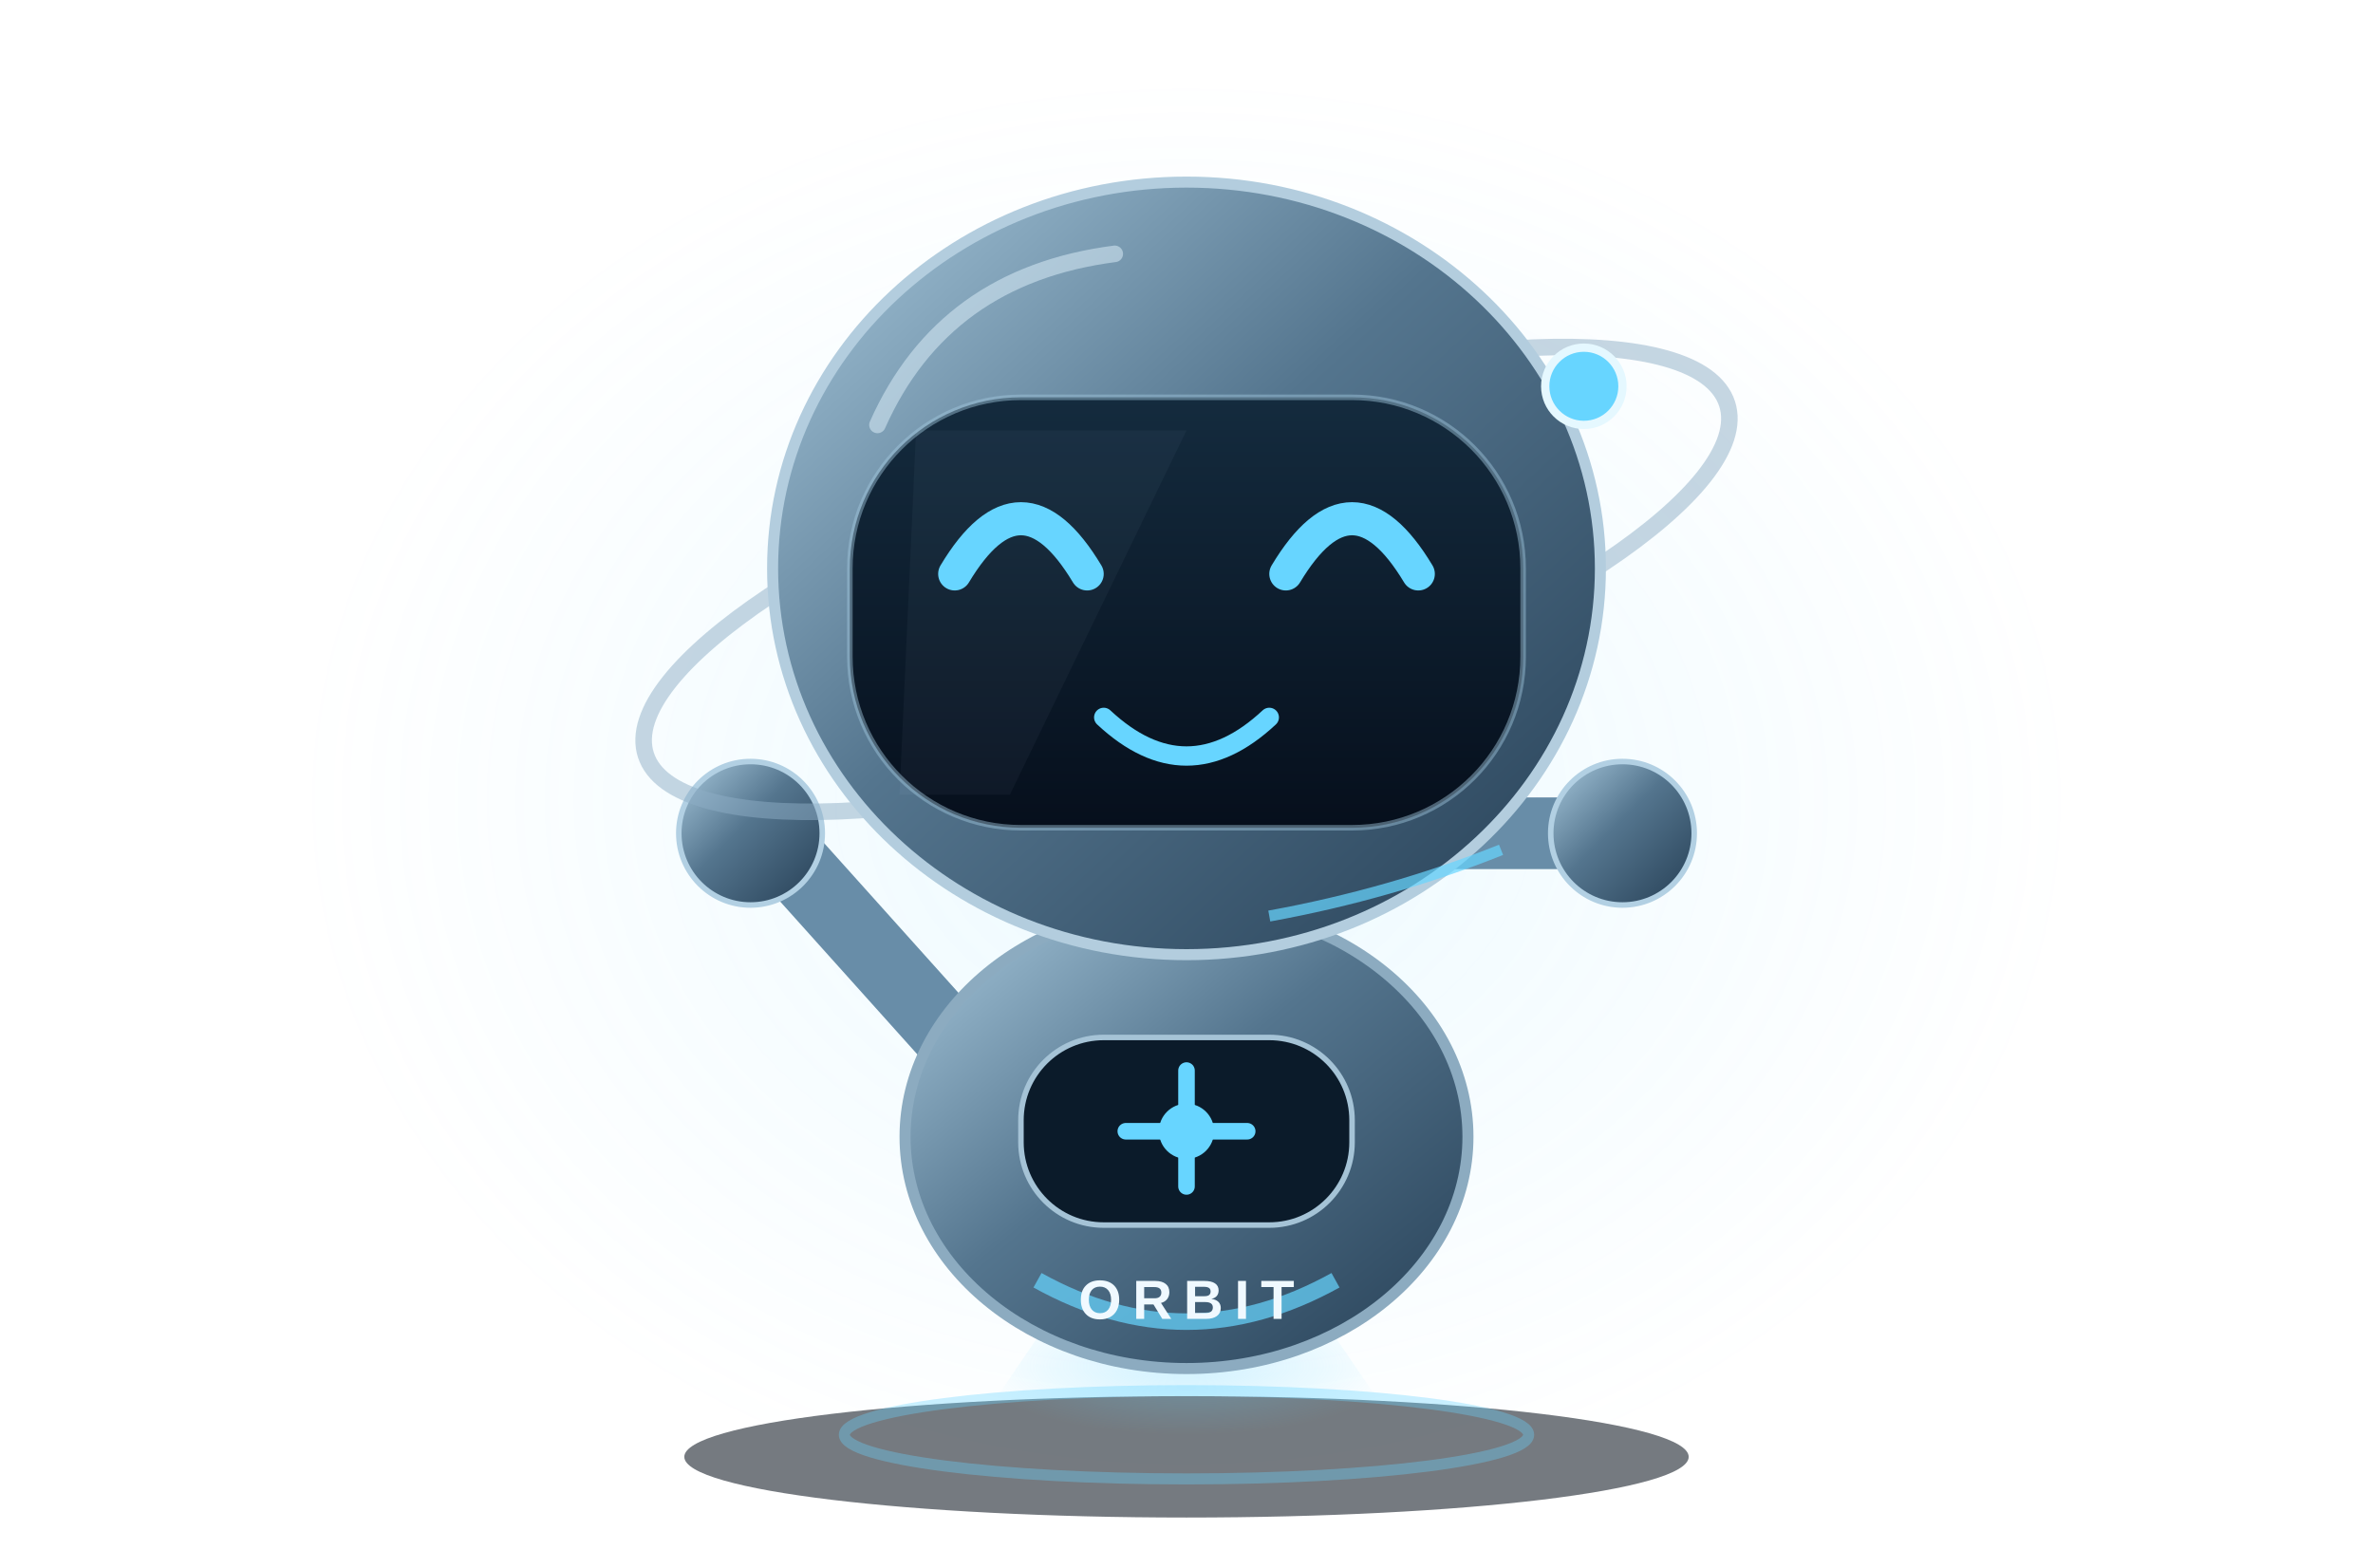
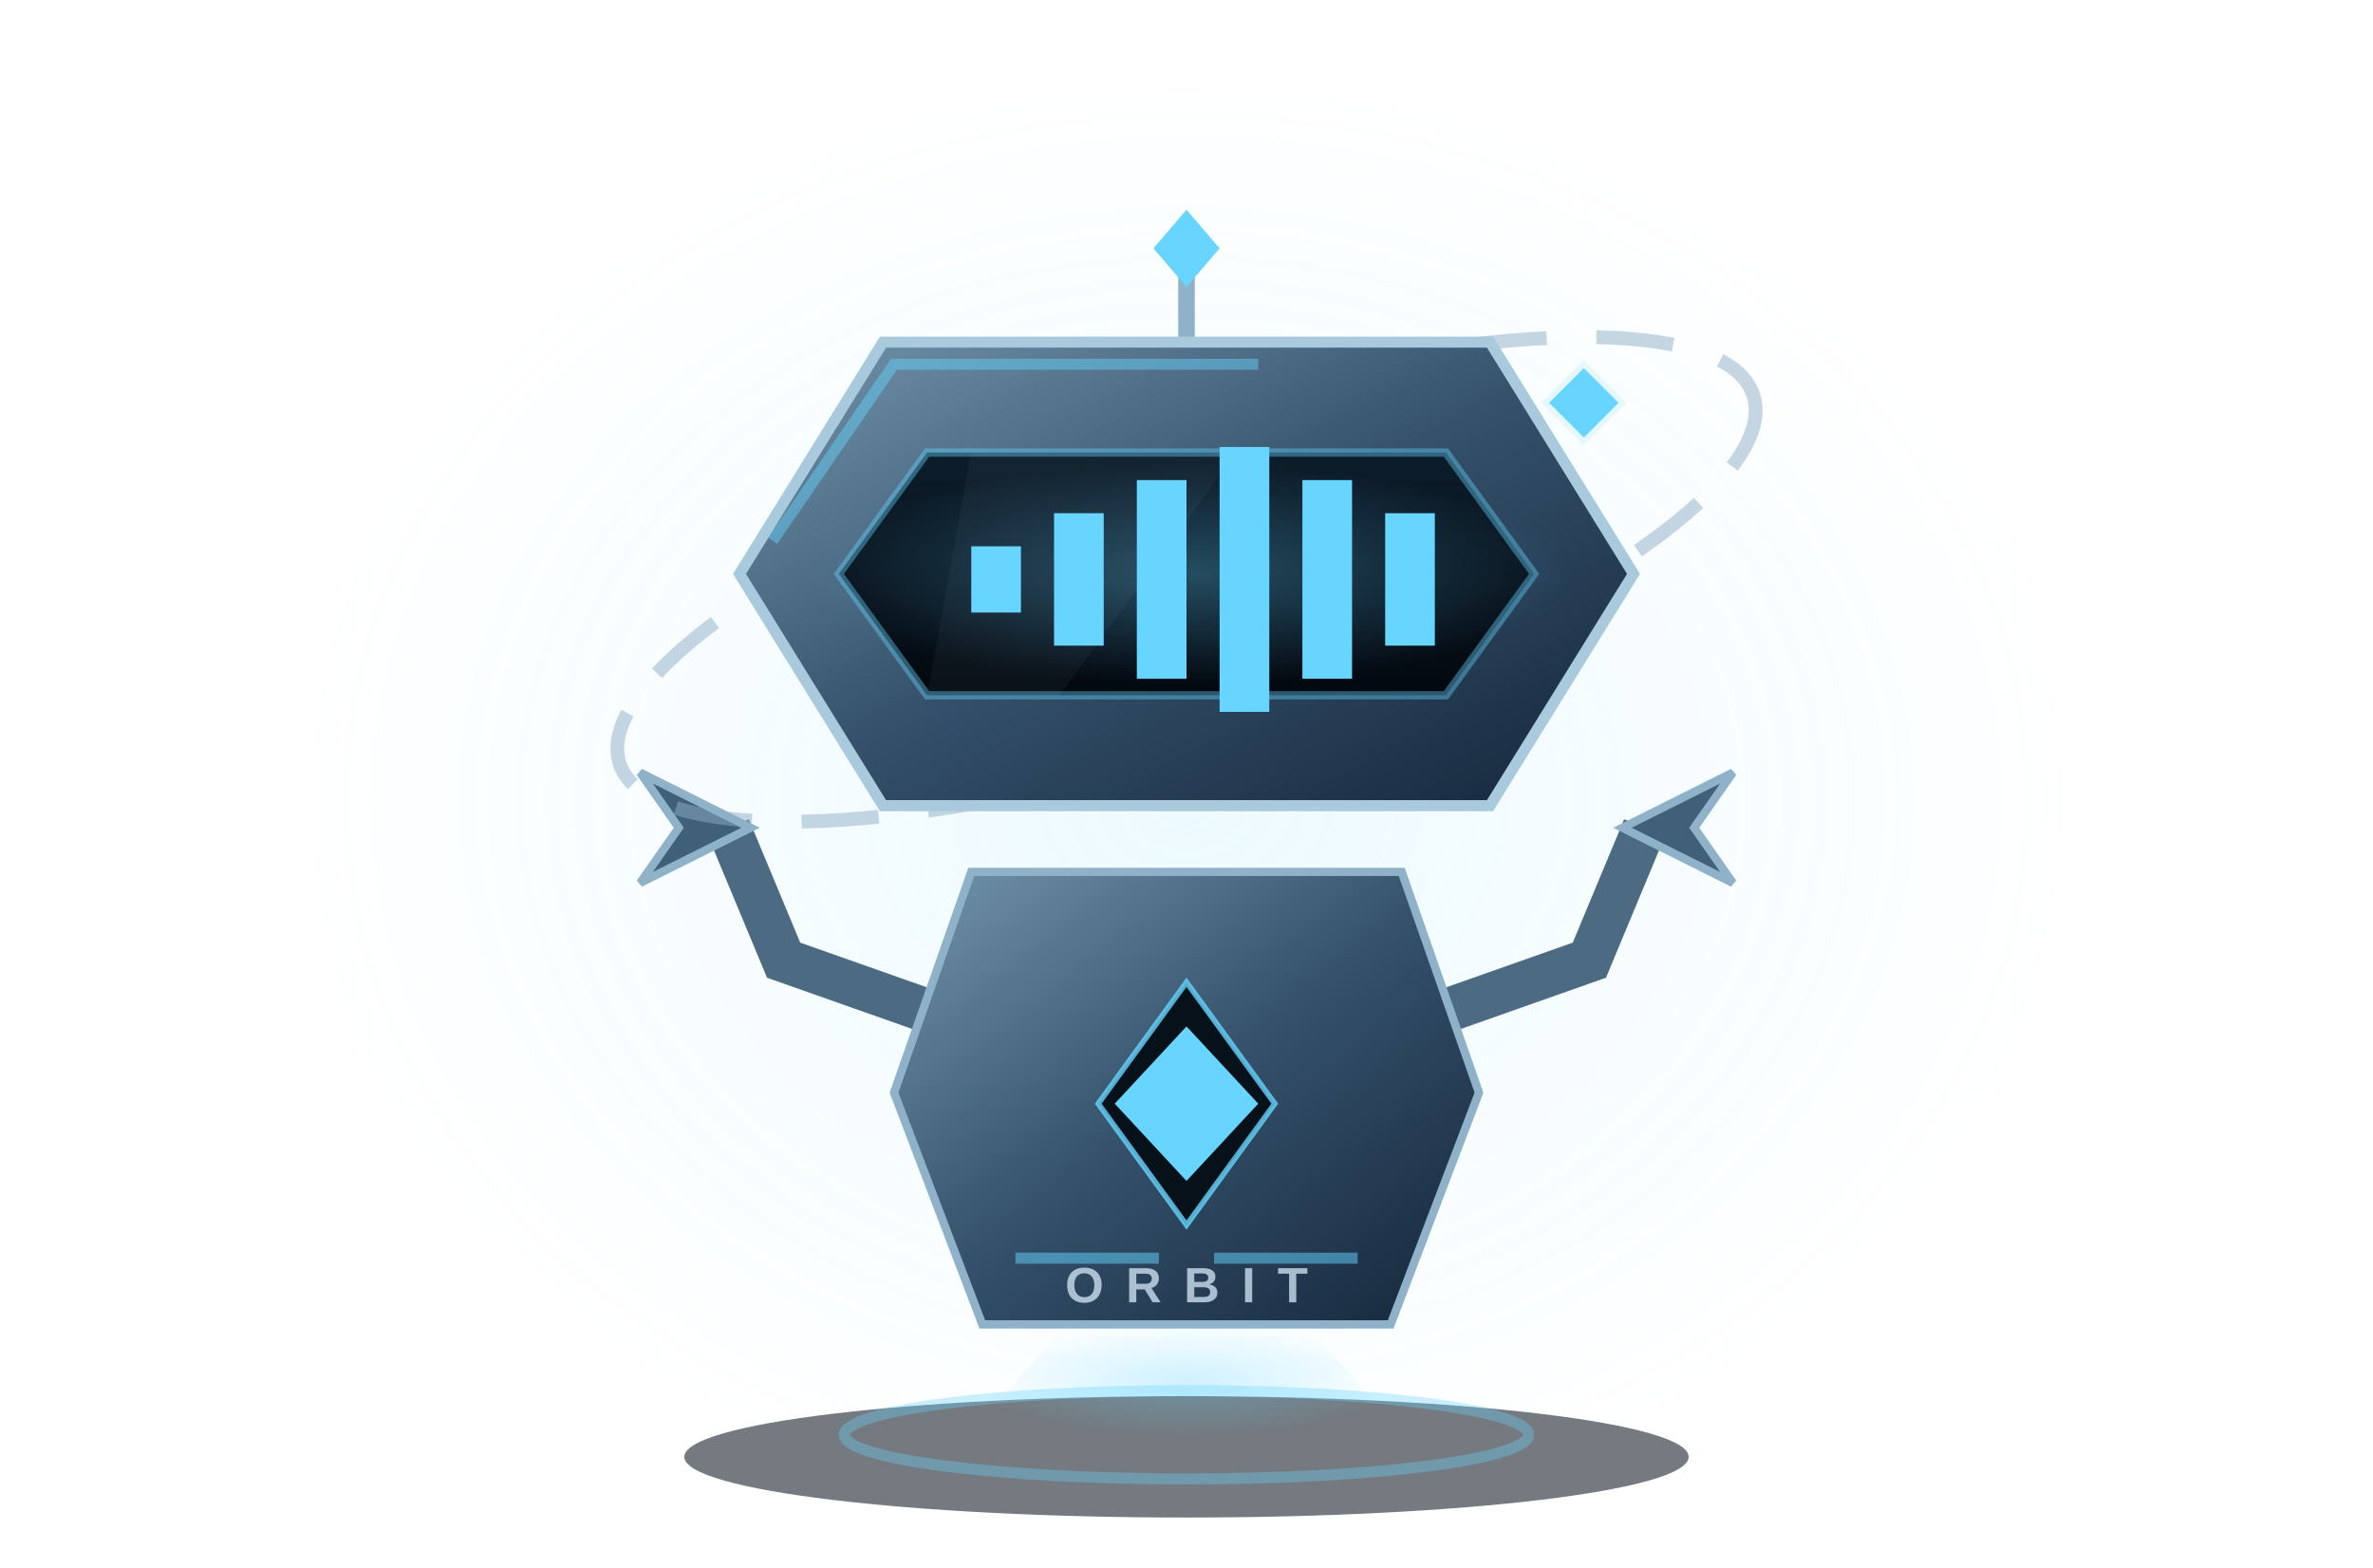
<svg xmlns="http://www.w3.org/2000/svg" width="430" height="284" viewBox="0 0 430 284">
  <defs>
    <linearGradient id="shell" x1="0" y1="0" x2="1" y2="1">
-       <stop stop-color="#A8C9DD" />
-       <stop offset=".45" stop-color="#54758E" />
-       <stop offset="1" stop-color="#263F55" />
+       <stop stop-color="#7396AD" />
+       <stop offset=".5" stop-color="#34506A" />
+       <stop offset="1" stop-color="#14263A" />
    </linearGradient>
    <linearGradient id="face" x2="0" y2="1">
-       <stop stop-color="#142B3E" />
-       <stop offset="1" stop-color="#060F1C" />
+       <stop stop-color="#0D1D2B" />
+       <stop offset="1" stop-color="#03080F" />
    </linearGradient>
    <radialGradient id="halo">
      <stop stop-color="#67D5FF" stop-opacity=".12" />
      <stop offset="1" stop-color="#67D5FF" stop-opacity="0" />
    </radialGradient>
    <radialGradient id="beam">
      <stop stop-color="#67D5FF" stop-opacity=".3" />
      <stop offset="1" stop-color="#67D5FF" stop-opacity="0" />
    </radialGradient>
  </defs>
  <ellipse cx="215" cy="145" rx="160" ry="130" fill="url(#halo)" />
  <ellipse cx="215" cy="264" rx="91" ry="11" fill="#050E18" fill-opacity=".55" />
-   <path d="M193 235l-17 25h78l-17-25" fill="url(#beam)" />
+   <path d="M193 240l-17 20h78l-17-20" fill="url(#beam)" />
  <ellipse cx="215" cy="260" rx="62" ry="8" fill="none" stroke="#67D5FF" stroke-opacity=".35" stroke-width="2" />
-   <path d="M174 190L139 151m117 0L291 151" stroke="#688DA8" stroke-width="13" stroke-linecap="round" />
-   <circle cx="136" cy="151" r="13" fill="url(#shell)" stroke="#B2D0E3" />
-   <circle cx="294" cy="151" r="13" fill="url(#shell)" stroke="#B2D0E3" />
-   <ellipse cx="215" cy="206" rx="51" ry="42" fill="url(#shell)" stroke="#8CABC0" stroke-width="2" />
-   <rect x="185" y="188" width="60" height="34" rx="15" fill="#0B1B2A" stroke="#A5C3D6" />
-   <path d="M215 194v21m-11-10h22" stroke="#67D5FF" stroke-width="3" stroke-linecap="round" />
-   <circle cx="215" cy="205" r="5" fill="#67D5FF" />
-   <path d="M188 232q27 15 54 0" stroke="#67D5FF" stroke-width="3" fill="none" opacity=".7" />
-   <ellipse cx="215" cy="105" rx="103" ry="29" transform="rotate(-18 215 105)" fill="none" stroke="#8EAFC7" stroke-opacity=".5" stroke-width="3" />
-   <ellipse cx="215" cy="103" rx="75" ry="70" fill="url(#shell)" stroke="#B3CDDE" stroke-width="2" />
-   <path d="M159 77q12-27 43-31" stroke="#E0F2FC" stroke-width="3" fill="none" opacity=".5" stroke-linecap="round" />
-   <rect x="154" y="72" width="122" height="78" rx="31" fill="url(#face)" stroke="#A3C8DF" stroke-opacity=".45" />
-   <path d="M166 78h49l-32 66h-20" fill="#CEE8FA" fill-opacity=".04" />
-   <path d="M173 104q12-20 24 0m36 0q12-20 24 0" fill="none" stroke="#67D5FF" stroke-width="6" stroke-linecap="round" />
-   <path d="M200 130q15 14 30 0" stroke="#67D5FF" stroke-width="3.5" fill="none" stroke-linecap="round" />
-   <circle cx="287" cy="70" r="7" fill="#67D5FF" stroke="#E5F8FF" stroke-width="1.5" />
-   <path d="M272 154q-20 8-42 12" stroke="#67D5FF" stroke-width="2" opacity=".7" fill="none" />
-   <text x="215" y="239" text-anchor="middle" font-family="Segoe UI,Arial,sans-serif" font-size="10" font-weight="600" fill="#F0F9FF" letter-spacing="2">ORBIT</text>
+   <path d="M176 186 L142 174 L132 150 M254 186 L288 174 L298 150" fill="none" stroke="#4C6B82" stroke-width="8" stroke-linejoin="miter" />
+   <polygon points="116,140 136,150 116,160 123,150" fill="#40607A" stroke="#8FB2C8" stroke-width="1.5" />
+   <g transform="translate(430 0) scale(-1 1)">
+     <polygon points="116,140 136,150 116,160 123,150" fill="#40607A" stroke="#8FB2C8" stroke-width="1.5" />
+   </g>
+   <polygon points="176,158 254,158 268,198 252,240 178,240 162,198" fill="url(#shell)" stroke="#8FB2C8" stroke-width="1.5" />
+   <polygon points="215,178 231,200 215,222 199,200" fill="#06111A" stroke="#67D5FF" stroke-opacity=".8" />
+   <polygon points="215,186 228,200 215,214 202,200" fill="#67D5FF" />
+   <path d="M184 228h26M220 228h26" stroke="#67D5FF" stroke-opacity=".5" stroke-width="2" />
+   <text x="215" y="236" text-anchor="middle" font-family="Segoe UI,Arial,sans-serif" font-size="9" font-weight="700" fill="#D6EAF7" letter-spacing="4" opacity=".75">ORBIT</text>
+   <ellipse cx="215" cy="105" rx="108" ry="30" transform="rotate(-18 215 105)" fill="none" stroke="#8EAFC7" stroke-opacity=".5" stroke-width="2.5" stroke-dasharray="14 9" />
+   <line x1="215" y1="62" x2="215" y2="46" stroke="#8FB2C8" stroke-width="3" />
+   <polygon points="215,38 221,45 215,52 209,45" fill="#67D5FF" />
+   <polygon points="160,62 270,62 296,104 270,146 160,146 134,104" fill="url(#shell)" stroke="#A9C9DC" stroke-width="2" />
+   <path d="M140 98 L162 66 L228 66" fill="none" stroke="#67D5FF" stroke-opacity=".45" stroke-width="2" />
+   <polygon points="168,82 262,82 278,104 262,126 168,126 152,104" fill="url(#face)" stroke="#67D5FF" stroke-opacity=".4" stroke-width="1.5" />
+   <polygon points="176,82 224,82 192,126 168,126" fill="#CEE8FA" opacity=".04" />
+   <ellipse cx="215" cy="104" rx="70" ry="20" fill="url(#beam)" />
+   <rect x="176" y="99" width="9" height="12" fill="#67D5FF" />
+   <rect x="191" y="93" width="9" height="24" fill="#67D5FF" />
+   <rect x="206" y="87" width="9" height="36" fill="#67D5FF" />
+   <rect x="221" y="81" width="9" height="48" fill="#67D5FF" />
+   <rect x="236" y="87" width="9" height="36" fill="#67D5FF" />
+   <rect x="251" y="93" width="9" height="24" fill="#67D5FF" />
+   <polygon points="287,66 294,73 287,80 280,73" fill="#67D5FF" stroke="#E5F8FF" stroke-width="1" />
</svg>
